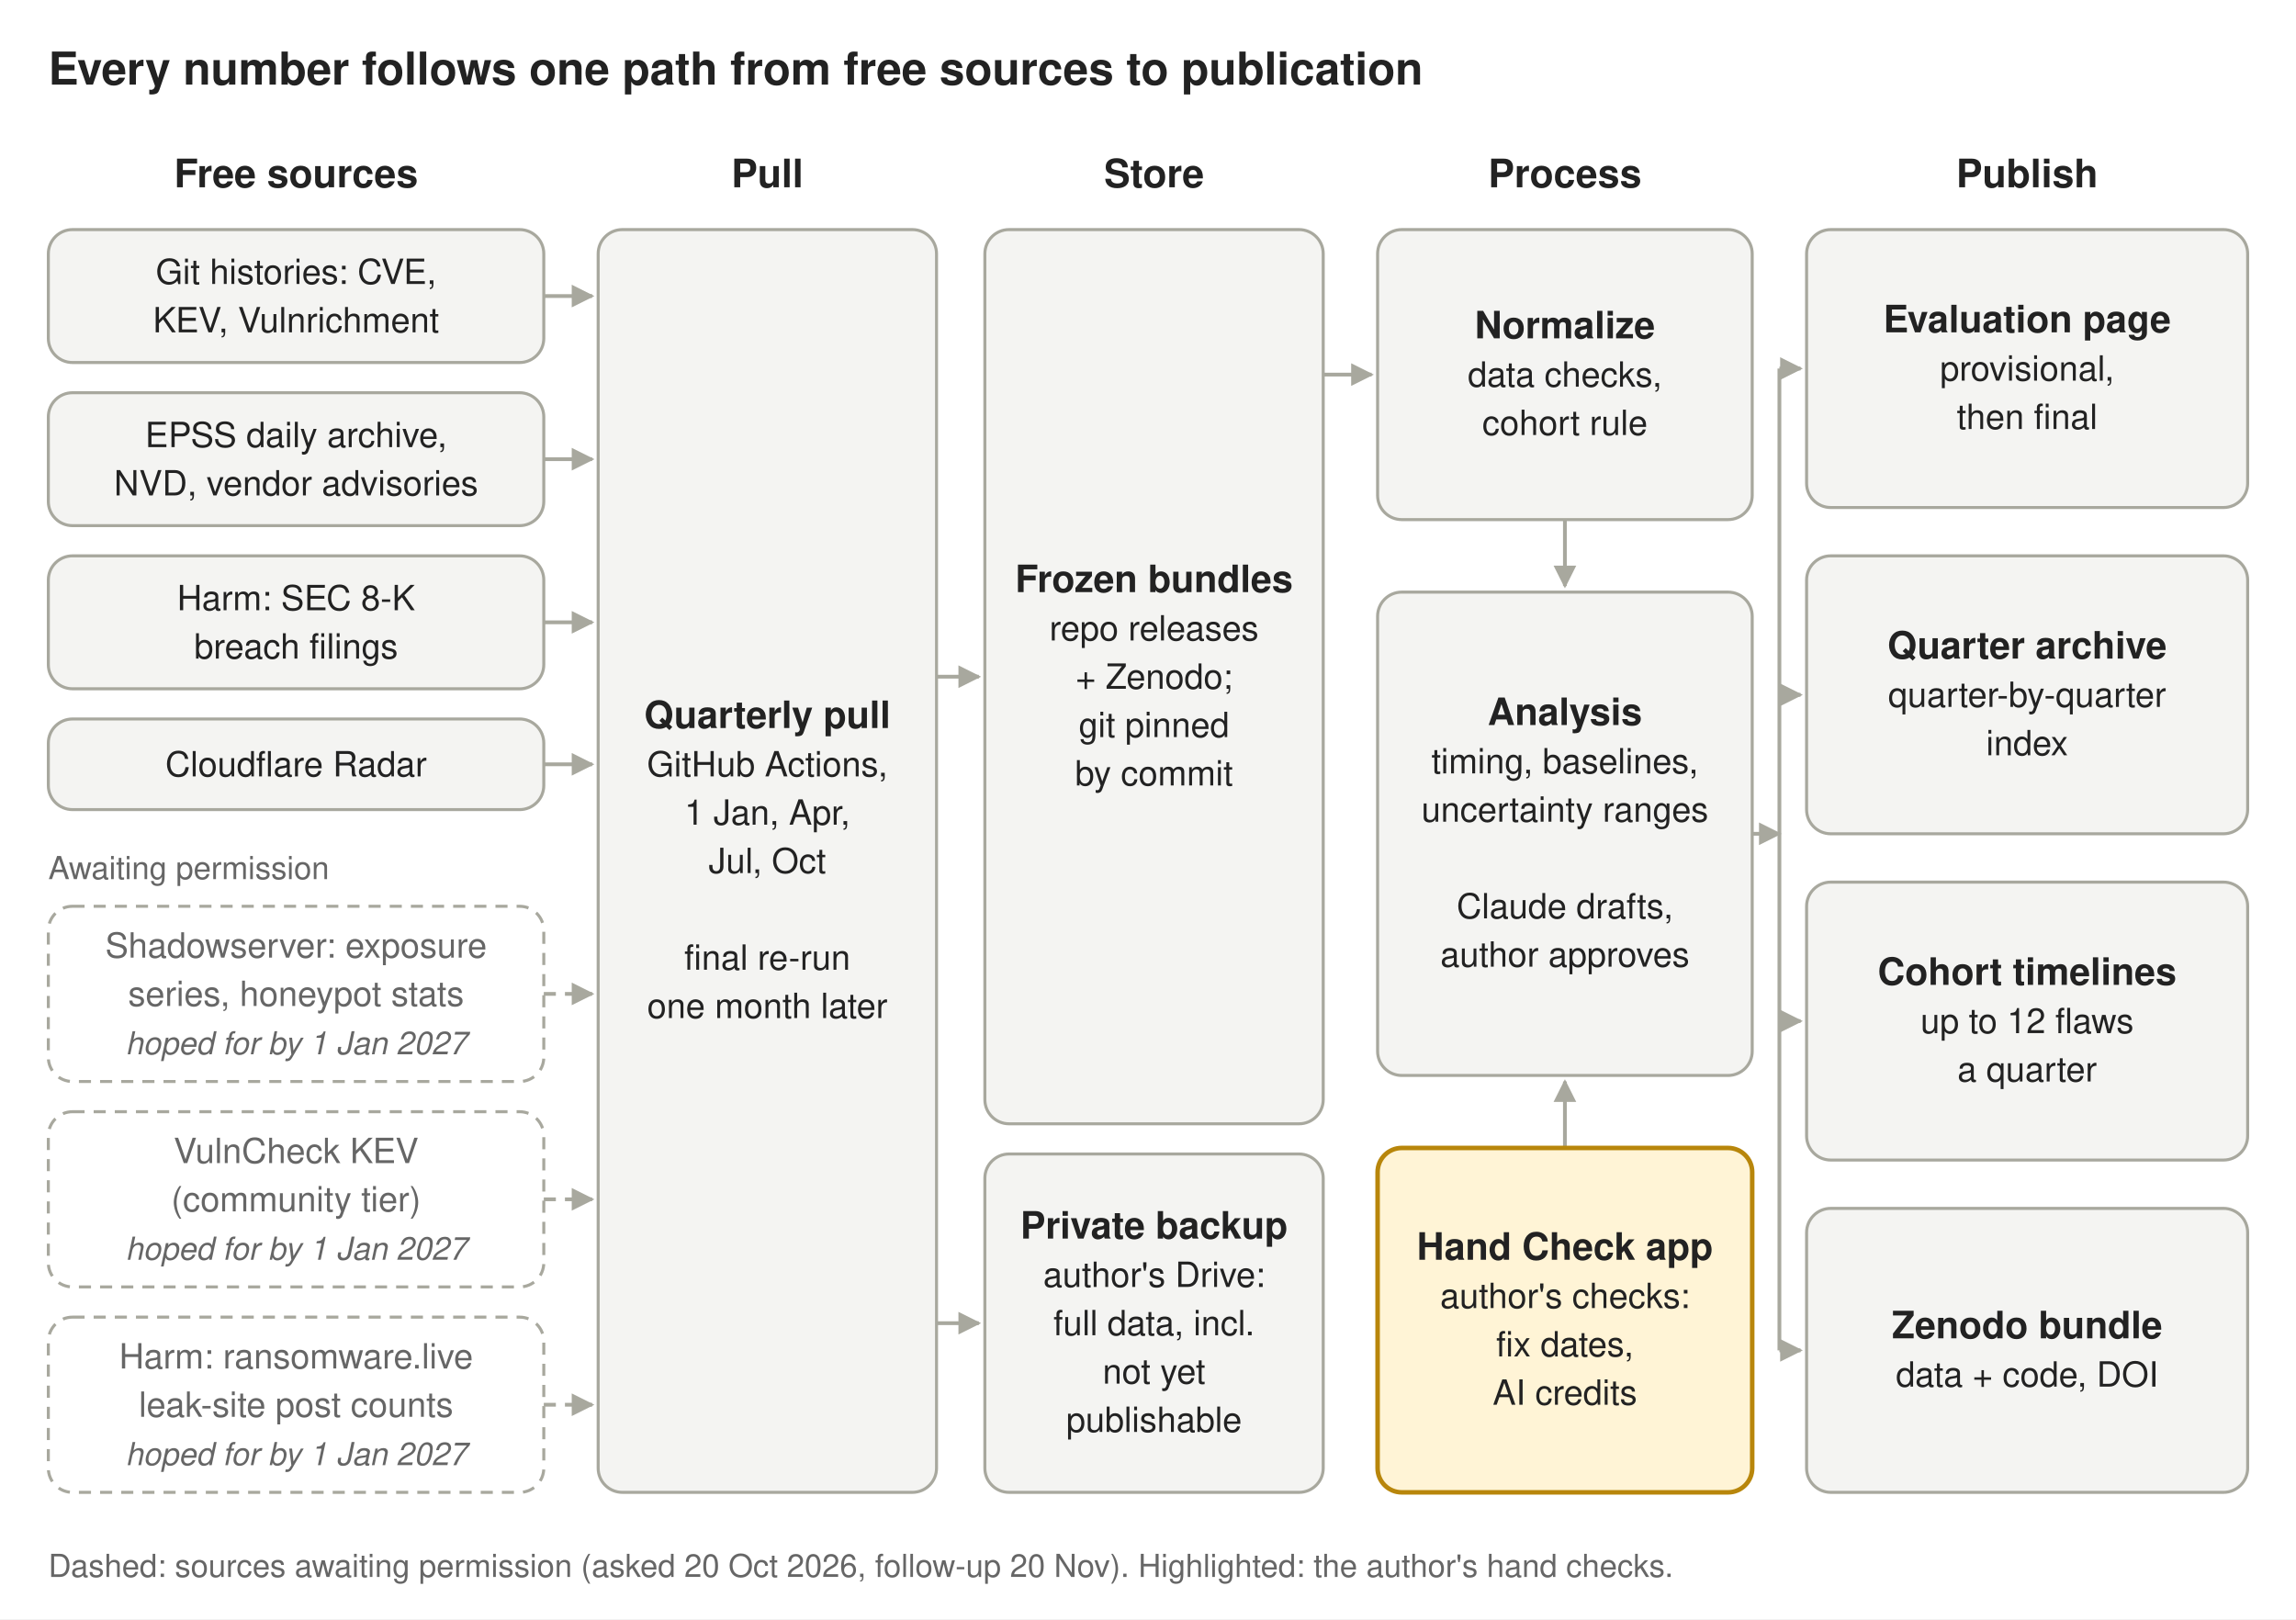
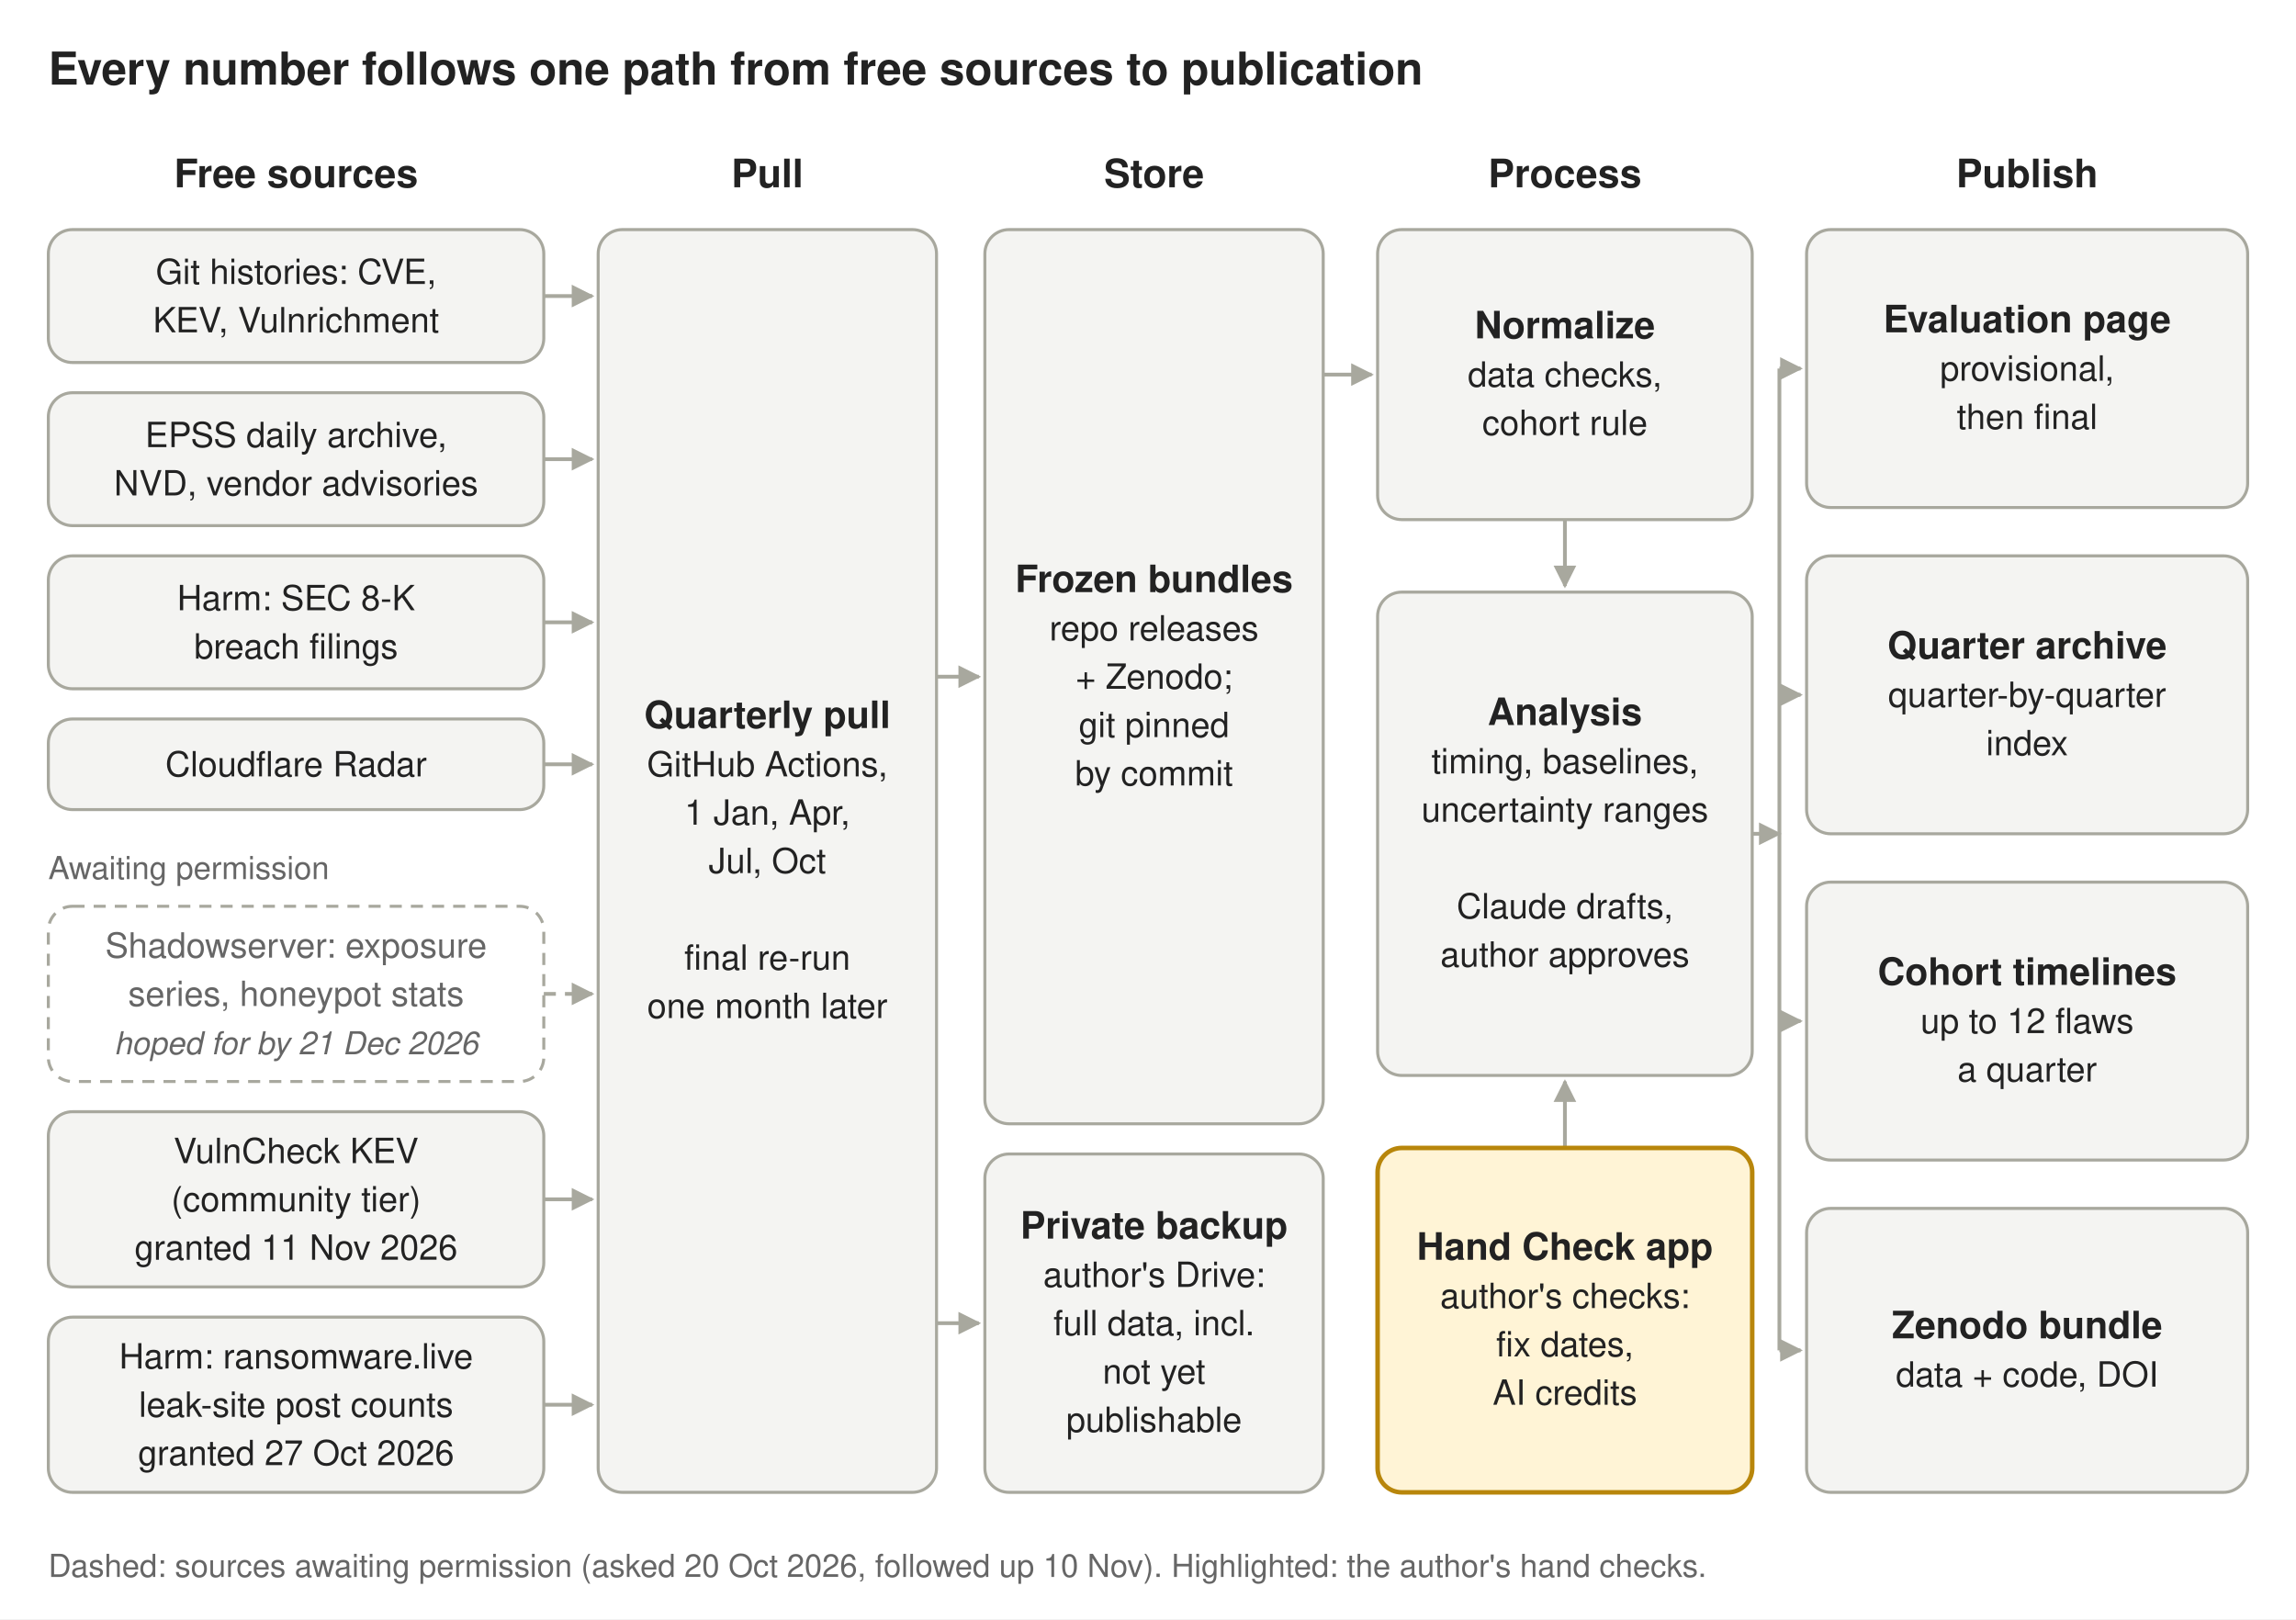
<svg xmlns="http://www.w3.org/2000/svg" viewBox="0 0 760 536" role="img" aria-label="Every number follows one path from free sources to publication" font-size="11.5" font-family="Helvetica, Arial, sans-serif">
  <defs>
    <marker id="arch-arrow" viewBox="0 0 10 10" refX="9" refY="5" markerWidth="6" markerHeight="6" orient="auto-start-reverse">
      <path d="M0 0L10 5L0 10z" fill="#a8a89e" />
    </marker>
  </defs>
  <rect width="760" height="536" fill="#ffffff" />
  <text x="16" y="28" font-size="15" font-weight="600" fill="#222222">Every number follows one path from free sources to publication</text>
  <text x="98" y="62" text-anchor="middle" font-size="13" font-weight="600" fill="#222222">Free sources</text>
  <text x="254" y="62" text-anchor="middle" font-size="13" font-weight="600" fill="#222222">Pull</text>
  <text x="382" y="62" text-anchor="middle" font-size="13" font-weight="600" fill="#222222">Store</text>
  <text x="518" y="62" text-anchor="middle" font-size="13" font-weight="600" fill="#222222">Process</text>
  <text x="671" y="62" text-anchor="middle" font-size="13" font-weight="600" fill="#222222">Publish</text>
  <g fill="none" stroke="#a8a89e" stroke-width="1.25">
    <path d="M180 98.0H196" marker-end="url(#arch-arrow)" />
    <path d="M180 152.0H196" marker-end="url(#arch-arrow)" />
    <path d="M180 206.0H196" marker-end="url(#arch-arrow)" />
    <path d="M180 253.0H196" marker-end="url(#arch-arrow)" />
    <path d="M180 329.0H196" marker-end="url(#arch-arrow)" stroke-dasharray="4 3" />
-     <path d="M180 397.0H196" marker-end="url(#arch-arrow)" stroke-dasharray="4 3" />
-     <path d="M180 465.0H196" marker-end="url(#arch-arrow)" stroke-dasharray="4 3" />
+     <path d="M180 397.0H196" marker-end="url(#arch-arrow)" />
+     <path d="M180 465.0H196" marker-end="url(#arch-arrow)" />
    <path d="M310 224H324" marker-end="url(#arch-arrow)" />
    <path d="M310 438.0H324" marker-end="url(#arch-arrow)" />
    <path d="M438 124.0H454" marker-end="url(#arch-arrow)" />
    <path d="M518.0 172V194" marker-end="url(#arch-arrow)" />
    <path d="M518.0 380V358" marker-end="url(#arch-arrow)" />
    <path d="M580 276.0H589" marker-end="url(#arch-arrow)" />
    <path d="M589 122.0V447.0" />
    <path d="M589 122.0H596" marker-end="url(#arch-arrow)" />
    <path d="M589 230.0H596" marker-end="url(#arch-arrow)" />
    <path d="M589 338.0H596" marker-end="url(#arch-arrow)" />
    <path d="M589 447.0H596" marker-end="url(#arch-arrow)" />
  </g>
  <g>
    <rect x="16" y="76" width="164" height="44" rx="8" fill="#f4f4f2" stroke="#a8a89e" stroke-width="1" />
    <text x="98" y="94" text-anchor="middle" fill="#222222">Git histories: CVE,</text>
    <text x="98" y="110" text-anchor="middle" fill="#222222">KEV, Vulnrichment</text>
  </g>
  <g>
    <rect x="16" y="130" width="164" height="44" rx="8" fill="#f4f4f2" stroke="#a8a89e" stroke-width="1" />
    <text x="98" y="148" text-anchor="middle" fill="#222222">EPSS daily archive,</text>
    <text x="98" y="164" text-anchor="middle" fill="#222222">NVD, vendor advisories</text>
  </g>
  <g>
    <rect x="16" y="184" width="164" height="44" rx="8" fill="#f4f4f2" stroke="#a8a89e" stroke-width="1" />
    <text x="98" y="202" text-anchor="middle" fill="#222222">Harm: SEC 8-K</text>
    <text x="98" y="218" text-anchor="middle" fill="#222222">breach filings</text>
  </g>
  <g>
    <rect x="16" y="238" width="164" height="30" rx="8" fill="#f4f4f2" stroke="#a8a89e" stroke-width="1" />
    <text x="98" y="257" text-anchor="middle" fill="#222222">Cloudflare Radar</text>
  </g>
  <g>
    <rect x="16" y="300" width="164" height="58" rx="8" fill="none" stroke="#a8a89e" stroke-width="1" stroke-dasharray="4 3" />
    <text x="98" y="317" text-anchor="middle" fill="#666666">Shadowserver: exposure</text>
    <text x="98" y="333" text-anchor="middle" fill="#666666">series, honeypot stats</text>
-     <text x="98" y="349" text-anchor="middle" fill="#666666" font-size="10.5" font-style="italic">hoped for by 1 Jan 2027</text>
+     <text x="98" y="349" text-anchor="middle" fill="#666666" font-size="10.5" font-style="italic">hoped for by 21 Dec 2026</text>
  </g>
  <g>
-     <rect x="16" y="368" width="164" height="58" rx="8" fill="none" stroke="#a8a89e" stroke-width="1" stroke-dasharray="4 3" />
-     <text x="98" y="385" text-anchor="middle" fill="#666666">VulnCheck KEV</text>
-     <text x="98" y="401" text-anchor="middle" fill="#666666">(community tier)</text>
-     <text x="98" y="417" text-anchor="middle" fill="#666666" font-size="10.5" font-style="italic">hoped for by 1 Jan 2027</text>
+     <rect x="16" y="368" width="164" height="58" rx="8" fill="#f4f4f2" stroke="#a8a89e" stroke-width="1" />
+     <text x="98" y="385" text-anchor="middle" fill="#222222">VulnCheck KEV</text>
+     <text x="98" y="401" text-anchor="middle" fill="#222222">(community tier)</text>
+     <text x="98" y="417" text-anchor="middle" fill="#222222">granted 11 Nov 2026</text>
  </g>
  <g>
-     <rect x="16" y="436" width="164" height="58" rx="8" fill="none" stroke="#a8a89e" stroke-width="1" stroke-dasharray="4 3" />
-     <text x="98" y="453" text-anchor="middle" fill="#666666">Harm: ransomware.live</text>
-     <text x="98" y="469" text-anchor="middle" fill="#666666">leak-site post counts</text>
-     <text x="98" y="485" text-anchor="middle" fill="#666666" font-size="10.5" font-style="italic">hoped for by 1 Jan 2027</text>
+     <rect x="16" y="436" width="164" height="58" rx="8" fill="#f4f4f2" stroke="#a8a89e" stroke-width="1" />
+     <text x="98" y="453" text-anchor="middle" fill="#222222">Harm: ransomware.live</text>
+     <text x="98" y="469" text-anchor="middle" fill="#222222">leak-site post counts</text>
+     <text x="98" y="485" text-anchor="middle" fill="#222222">granted 27 Oct 2026</text>
  </g>
  <g>
    <rect x="198" y="76" width="112" height="418" rx="8" fill="#f4f4f2" stroke="#a8a89e" stroke-width="1" />
    <text x="254" y="241" text-anchor="middle" fill="#222222" font-weight="600" font-size="12.5">Quarterly pull</text>
    <text x="254" y="257" text-anchor="middle" fill="#222222">GitHub Actions,</text>
    <text x="254" y="273" text-anchor="middle" fill="#222222">1 Jan, Apr,</text>
    <text x="254" y="289" text-anchor="middle" fill="#222222">Jul, Oct</text>
    <text x="254" y="321" text-anchor="middle" fill="#222222">final re-run</text>
    <text x="254" y="337" text-anchor="middle" fill="#222222">one month later</text>
  </g>
  <g>
    <rect x="326" y="76" width="112" height="296" rx="8" fill="#f4f4f2" stroke="#a8a89e" stroke-width="1" />
    <text x="382" y="196" text-anchor="middle" fill="#222222" font-weight="600" font-size="12.5">Frozen bundles</text>
    <text x="382" y="212" text-anchor="middle" fill="#222222">repo releases</text>
    <text x="382" y="228" text-anchor="middle" fill="#222222">+ Zenodo;</text>
    <text x="382" y="244" text-anchor="middle" fill="#222222">git pinned</text>
    <text x="382" y="260" text-anchor="middle" fill="#222222">by commit</text>
  </g>
  <g>
    <rect x="326" y="382" width="112" height="112" rx="8" fill="#f4f4f2" stroke="#a8a89e" stroke-width="1" />
    <text x="382" y="410" text-anchor="middle" fill="#222222" font-weight="600" font-size="12.5">Private backup</text>
    <text x="382" y="426" text-anchor="middle" fill="#222222">author's Drive:</text>
    <text x="382" y="442" text-anchor="middle" fill="#222222">full data, incl.</text>
    <text x="382" y="458" text-anchor="middle" fill="#222222">not yet</text>
    <text x="382" y="474" text-anchor="middle" fill="#222222">publishable</text>
  </g>
  <g>
    <rect x="456" y="76" width="124" height="96" rx="8" fill="#f4f4f2" stroke="#a8a89e" stroke-width="1" />
    <text x="518" y="112" text-anchor="middle" fill="#222222" font-weight="600" font-size="12.5">Normalize</text>
    <text x="518" y="128" text-anchor="middle" fill="#222222">data checks,</text>
    <text x="518" y="144" text-anchor="middle" fill="#222222">cohort rule</text>
  </g>
  <g>
    <rect x="456" y="196" width="124" height="160" rx="8" fill="#f4f4f2" stroke="#a8a89e" stroke-width="1" />
    <text x="518" y="240" text-anchor="middle" fill="#222222" font-weight="600" font-size="12.5">Analysis</text>
    <text x="518" y="256" text-anchor="middle" fill="#222222">timing, baselines,</text>
    <text x="518" y="272" text-anchor="middle" fill="#222222">uncertainty ranges</text>
    <text x="518" y="304" text-anchor="middle" fill="#222222">Claude drafts,</text>
    <text x="518" y="320" text-anchor="middle" fill="#222222">author approves</text>
  </g>
  <g>
    <rect x="456" y="380" width="124" height="114" rx="8" fill="#fff4d6" stroke="#b8860b" stroke-width="1.5" />
    <text x="518" y="417" text-anchor="middle" fill="#222222" font-weight="600" font-size="12.5">Hand Check app</text>
    <text x="518" y="433" text-anchor="middle" fill="#222222">author's checks:</text>
    <text x="518" y="449" text-anchor="middle" fill="#222222">fix dates,</text>
    <text x="518" y="465" text-anchor="middle" fill="#222222">AI credits</text>
  </g>
  <g>
    <rect x="598" y="76" width="146" height="92" rx="8" fill="#f4f4f2" stroke="#a8a89e" stroke-width="1" />
    <text x="671" y="110" text-anchor="middle" fill="#222222" font-weight="600" font-size="12.5">Evaluation page</text>
    <text x="671" y="126" text-anchor="middle" fill="#222222">provisional,</text>
    <text x="671" y="142" text-anchor="middle" fill="#222222">then final</text>
  </g>
  <g>
    <rect x="598" y="184" width="146" height="92" rx="8" fill="#f4f4f2" stroke="#a8a89e" stroke-width="1" />
    <text x="671" y="218" text-anchor="middle" fill="#222222" font-weight="600" font-size="12.5">Quarter archive</text>
    <text x="671" y="234" text-anchor="middle" fill="#222222">quarter-by-quarter</text>
    <text x="671" y="250" text-anchor="middle" fill="#222222">index</text>
  </g>
  <g>
    <rect x="598" y="292" width="146" height="92" rx="8" fill="#f4f4f2" stroke="#a8a89e" stroke-width="1" />
    <text x="671" y="326" text-anchor="middle" fill="#222222" font-weight="600" font-size="12.5">Cohort timelines</text>
    <text x="671" y="342" text-anchor="middle" fill="#222222">up to 12 flaws</text>
    <text x="671" y="358" text-anchor="middle" fill="#222222">a quarter</text>
  </g>
  <g>
    <rect x="598" y="400" width="146" height="94" rx="8" fill="#f4f4f2" stroke="#a8a89e" stroke-width="1" />
    <text x="671" y="443" text-anchor="middle" fill="#222222" font-weight="600" font-size="12.5">Zenodo bundle</text>
    <text x="671" y="459" text-anchor="middle" fill="#222222">data + code, DOI</text>
  </g>
  <text x="16" y="291" font-size="10.5" fill="#666666">Awaiting permission</text>
-   <text x="16" y="522" font-size="10.5" fill="#666666">Dashed: sources awaiting permission (asked 20 Oct 2026, follow-up 20 Nov). Highlighted: the author's hand checks.</text>
+   <text x="16" y="522" font-size="10.5" fill="#666666">Dashed: sources awaiting permission (asked 20 Oct 2026, followed up 10 Nov). Highlighted: the author's hand checks.</text>
</svg>
